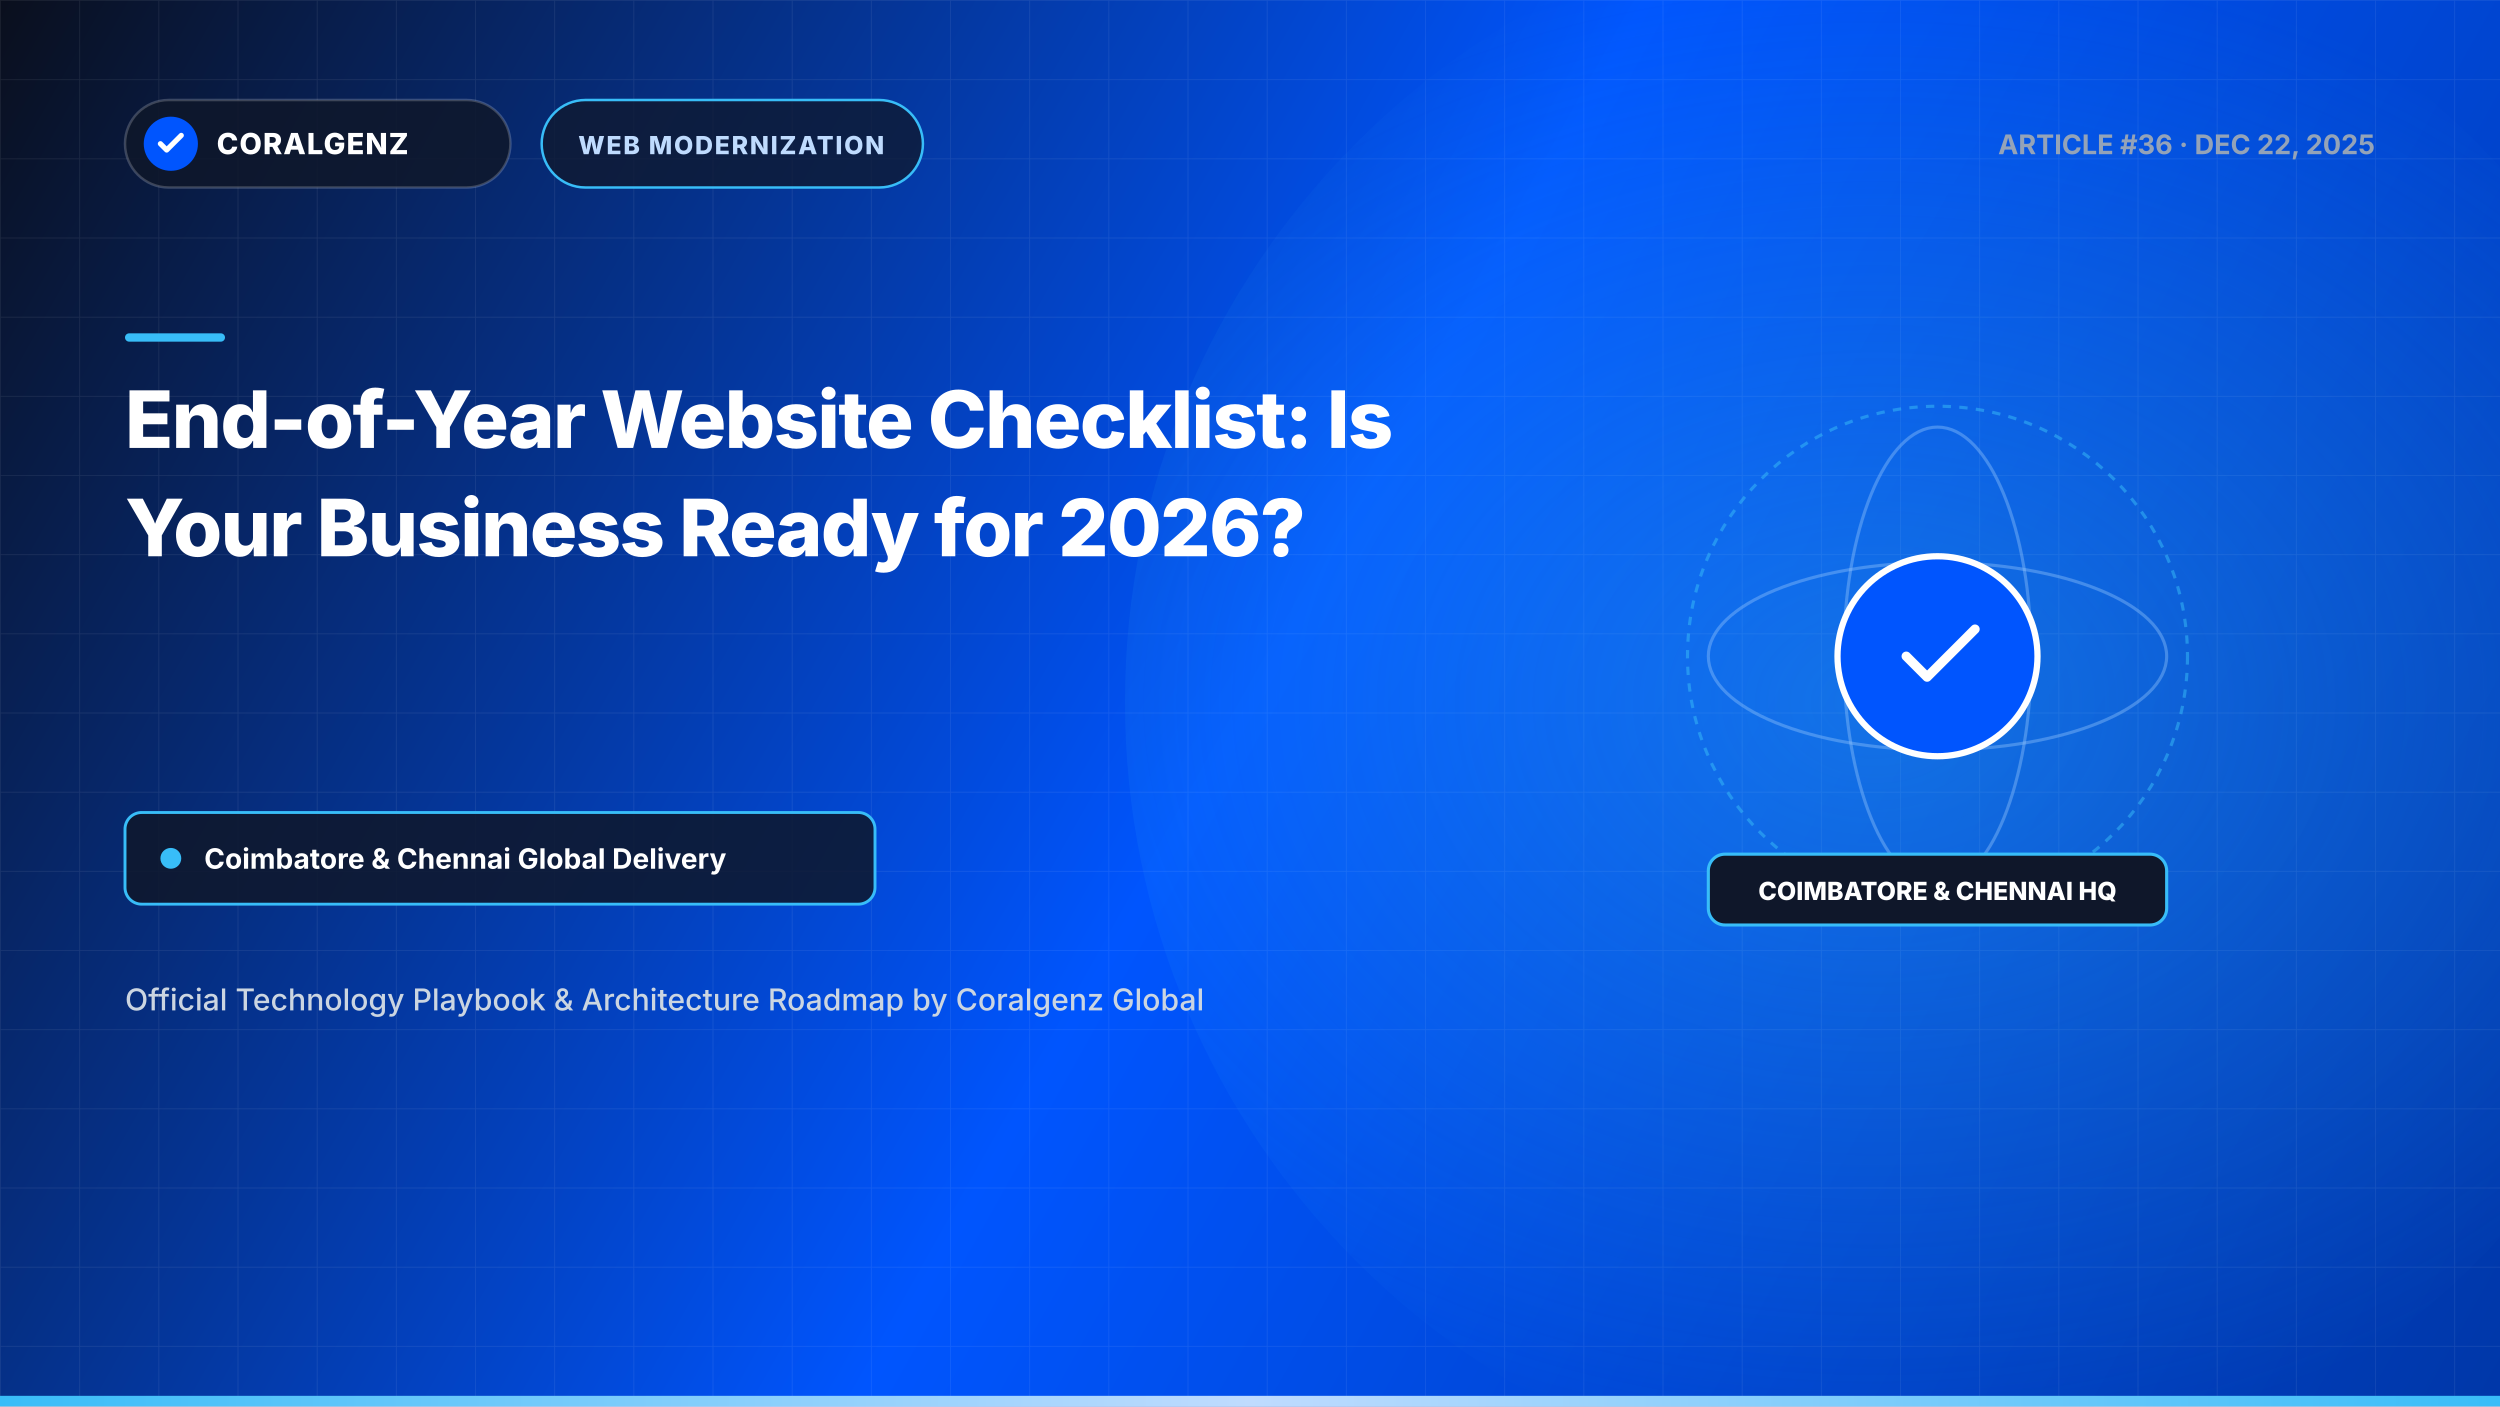
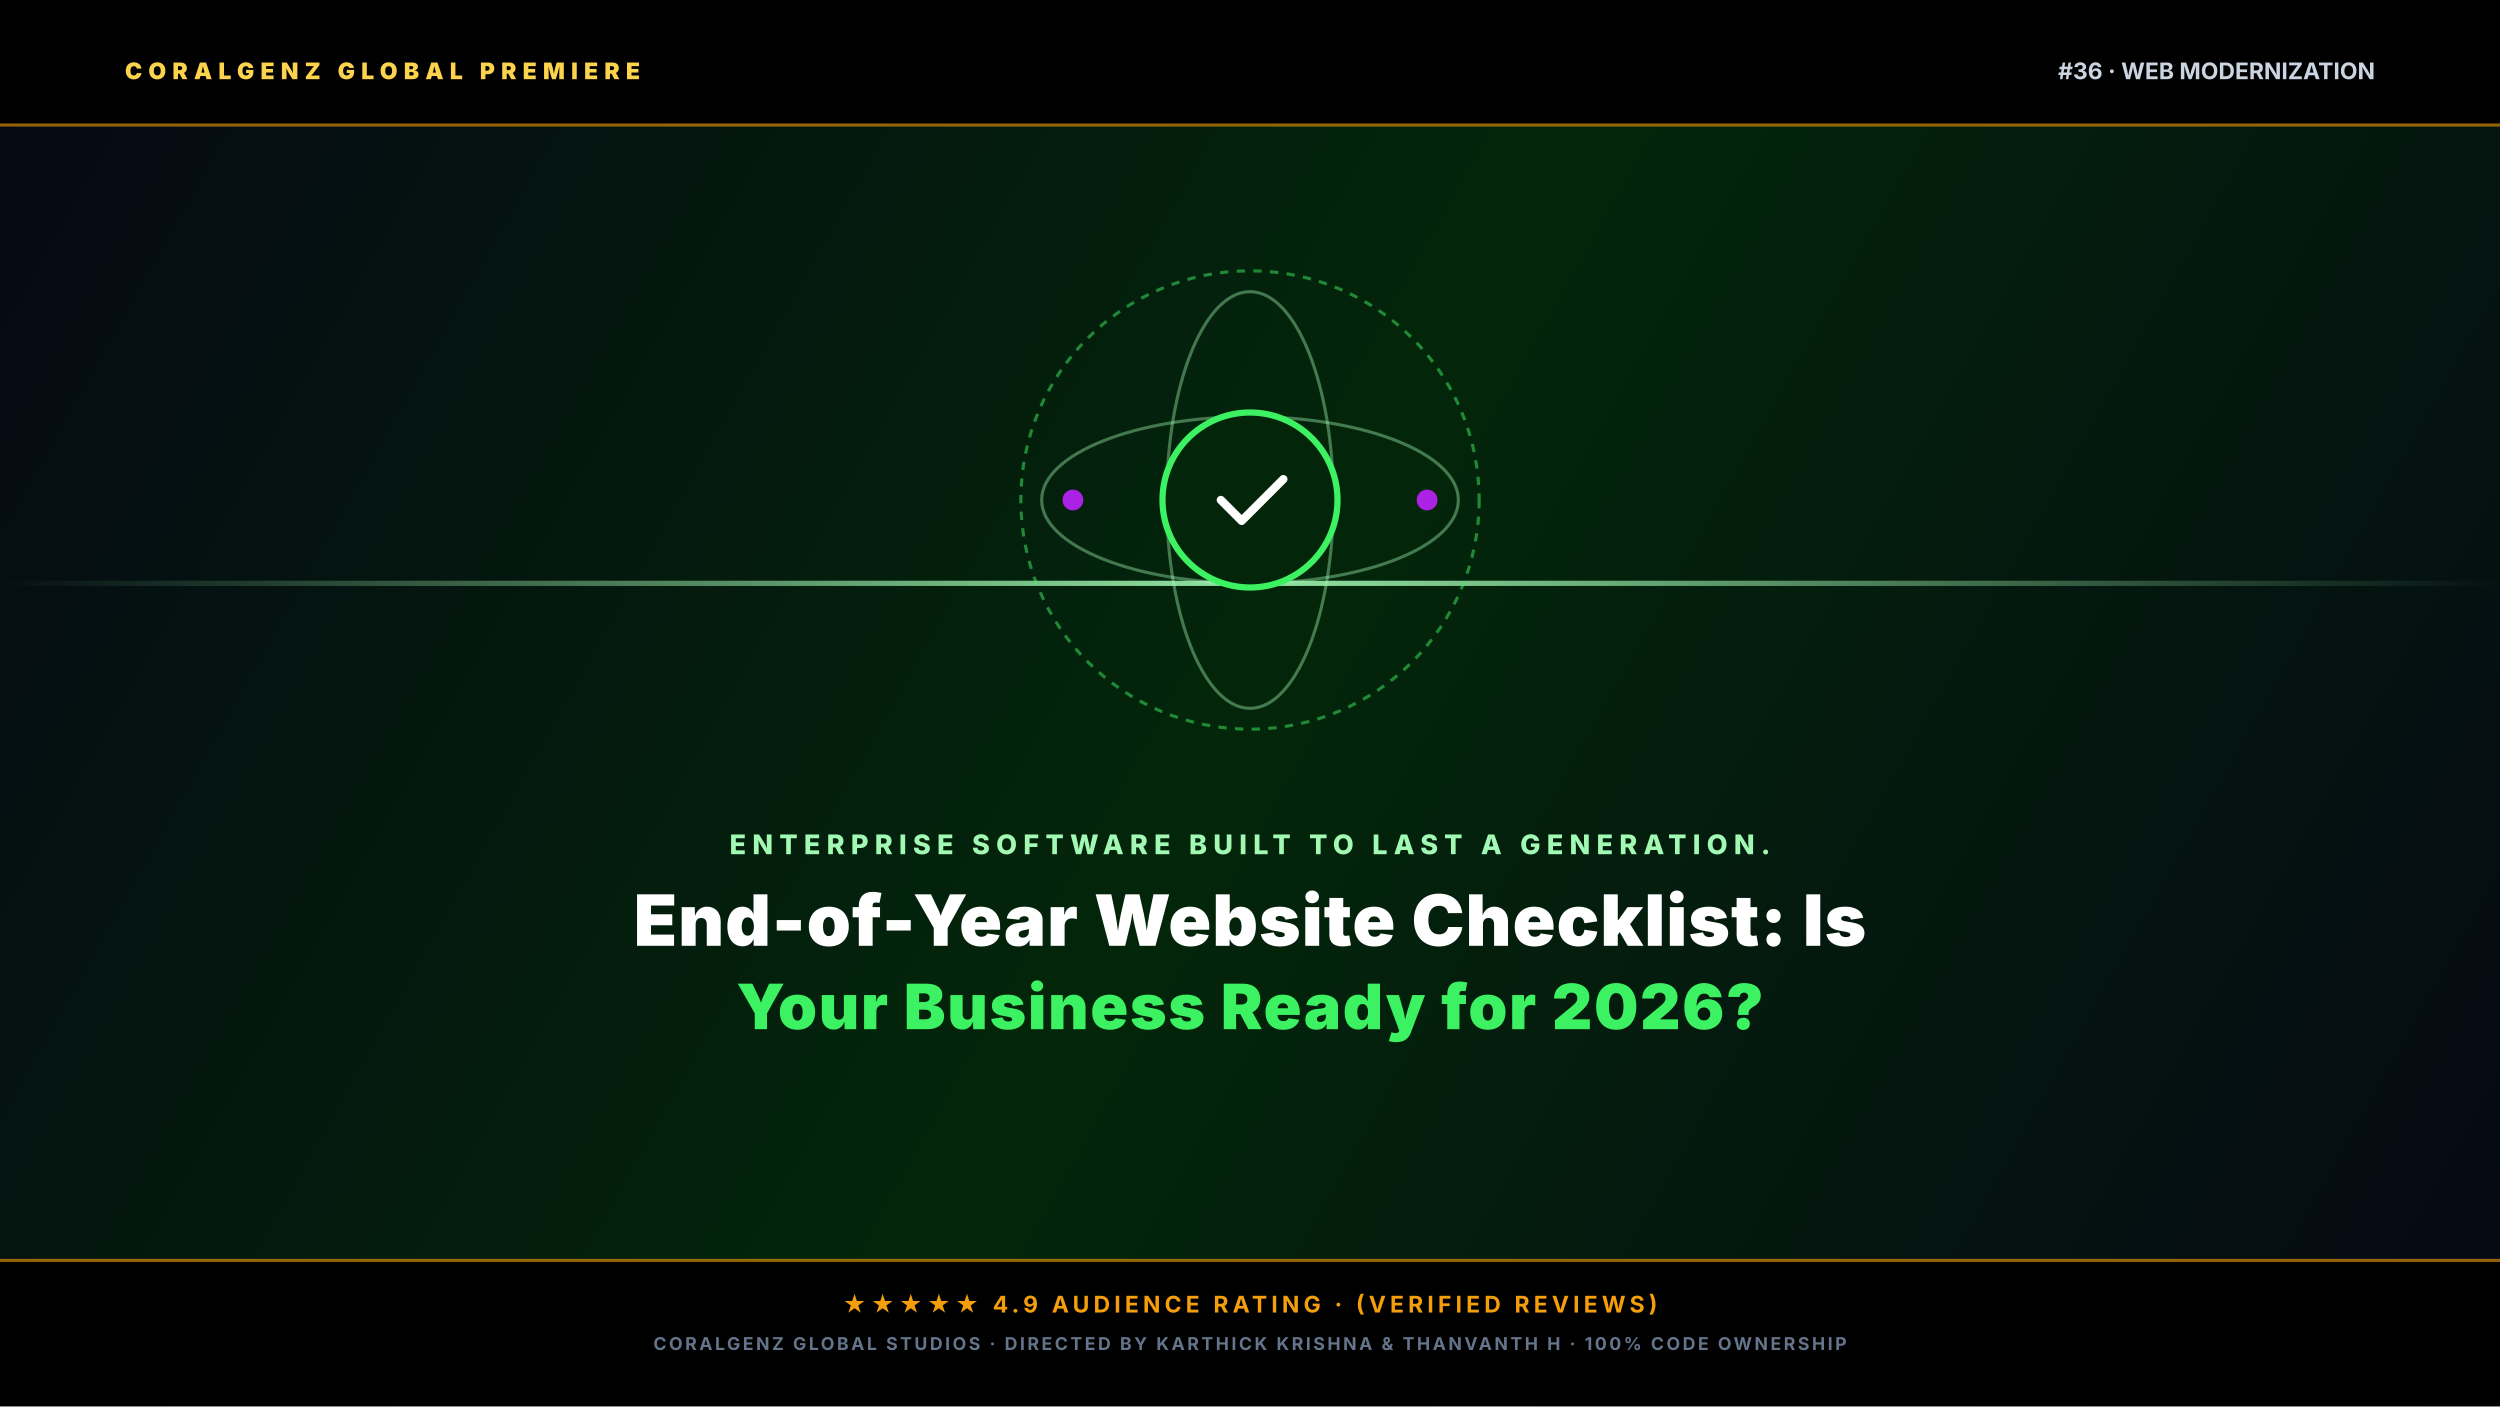
<svg xmlns="http://www.w3.org/2000/svg" width="1200" height="675" viewBox="0 0 1200 675" fill="none">
  <defs>
-     <linearGradient id="bg-36" x1="0" y1="0" x2="1200" y2="675" gradientUnits="userSpaceOnUse">
-       <stop stop-color="#0a0f1d" />
-       <stop offset="0.5" stop-color="#0055fe" />
-       <stop offset="1" stop-color="#0037a8" />
+     <linearGradient id="cine-bg-36" x1="0" y1="0" x2="1200" y2="675" gradientUnits="userSpaceOnUse">
+       <stop stop-color="#050814" />
+       <stop offset="0.5" stop-color="#03260a" />
+       <stop offset="1" stop-color="#050814" />
    </linearGradient>
-     <radialGradient id="glow-36" cx="0" cy="0" r="1" gradientUnits="userSpaceOnUse" gradientTransform="translate(900 337) rotate(90) scale(360 480)">
-       <stop stop-color="#38bdf8" stop-opacity="0.35" />
-       <stop offset="1" stop-color="#38bdf8" stop-opacity="0" />
-     </radialGradient>
-     <linearGradient id="line-grad-36" x1="0" y1="0" x2="1200" y2="0" gradientUnits="userSpaceOnUse">
-       <stop stop-color="#38bdf8" />
-       <stop offset="0.5" stop-color="#bfdbfe" />
-       <stop offset="1" stop-color="#38bdf8" />
+     <linearGradient id="flare-wide-36" x1="0" y1="280" x2="1200" y2="280" gradientUnits="userSpaceOnUse">
+       <stop stop-color="#a2f9b4" stop-opacity="0" />
+       <stop offset="0.5" stop-color="#a2f9b4" stop-opacity="0.9" />
+       <stop offset="1" stop-color="#a2f9b4" stop-opacity="0" />
    </linearGradient>
-     <pattern id="grid-36" width="38" height="38" patternUnits="userSpaceOnUse">
-       <path d="M 38 0 L 0 0 0 38" fill="none" stroke="#ffffff" stroke-width="0.75" opacity="0.08" />
-     </pattern>
  </defs>
-   <rect width="1200" height="675" fill="url(#bg-36)" />
-   <rect width="1200" height="675" fill="url(#grid-36)" />
-   <circle cx="920" cy="337" r="380" fill="url(#glow-36)" />
-   <g transform="translate(60, 48)">
-     <rect width="185" height="42" rx="21" fill="rgba(15, 23, 42, 0.85)" stroke="rgba(255, 255, 255, 0.2)" stroke-width="1.2" />
-     <circle cx="22" cy="21" r="13" fill="#0055fe" />
-     <path d="M 17 21 L 20 24 L 27 17" stroke="#ffffff" stroke-width="2.5" stroke-linecap="round" stroke-linejoin="round" />
-     <text x="44" y="26" font-family="'Satoshi', 'Inter', -apple-system, sans-serif" font-size="14" font-weight="800" fill="#ffffff" letter-spacing="0.5">CORALGENZ</text>
-     <rect x="200" y="0" width="183" height="42" rx="21" fill="rgba(15, 23, 42, 0.75)" stroke="#38bdf8" stroke-width="1.2" />
-     <text x="291" y="26" font-family="'Inter', sans-serif" font-size="12" font-weight="800" fill="#bfdbfe" letter-spacing="0.8" text-anchor="middle">WEB MODERNIZATION</text>
-     <text x="1080" y="26" text-anchor="end" font-family="'JetBrains Mono', 'Inter', monospace" font-size="13" font-weight="700" fill="#94a3b8">ARTICLE #36 · DEC 22, 2025</text>
+   <rect width="1200" height="675" fill="url(#cine-bg-36)" />
+   <line x1="0" y1="280" x2="1200" y2="280" stroke="url(#flare-wide-36)" stroke-width="2.5" />
+   <rect width="1200" height="60" fill="#000000" />
+   <line x1="0" y1="60" x2="1200" y2="60" stroke="#f59e0b" stroke-width="1.5" opacity="0.6" />
+   <text x="60" y="38" font-family="'Inter', sans-serif" font-size="11" font-weight="900" fill="#fcd34d" letter-spacing="3">CORALGENZ GLOBAL PREMIERE</text>
+   <text x="1140" y="38" font-family="'Inter', monospace" font-size="11" font-weight="700" fill="#cbd5e1" text-anchor="end">#36 · WEB MODERNIZATION</text>
+   <g transform="translate(600, 240)">
+     <circle cx="0" cy="0" r="110" stroke="#3cf262" stroke-width="1.5" stroke-dasharray="4 4" opacity="0.5" />
+     <ellipse cx="0" cy="0" rx="100" ry="40" stroke="#a2f9b4" stroke-width="1.5" opacity="0.4" />
+     <ellipse cx="0" cy="0" rx="40" ry="100" stroke="#a2f9b4" stroke-width="1.5" opacity="0.4" />
+     <circle cx="0" cy="0" r="42" fill="#03260a" stroke="#3cf262" stroke-width="3" />
+     <path d="M -14 0 L -4 10 L 16 -10" stroke="#ffffff" stroke-width="4" stroke-linecap="round" stroke-linejoin="round" />
+     <circle cx="-85" cy="0" r="5" fill="#ac22e5" />
+     <circle cx="85" cy="0" r="5" fill="#ac22e5" />
  </g>
-   <g transform="translate(60, 160)">
-     <rect x="0" y="0" width="48" height="4" rx="2" fill="#38bdf8" />
-     <text x="0" y="55" font-family="'Satoshi', 'Inter', -apple-system, sans-serif" font-size="38" font-weight="800" fill="#ffffff" letter-spacing="-0.02em">
-       <tspan x="0" dy="0">End-of-Year Website Checklist: Is</tspan>
-       <tspan x="0" dy="52">Your Business Ready for 2026?</tspan>
-       <tspan x="0" dy="52" />
-     </text>
-     <g transform="translate(0, 230)">
-       <rect width="360" height="44" rx="8" fill="rgba(15, 23, 42, 0.85)" stroke="#38bdf8" stroke-width="1.4" />
-       <circle cx="22" cy="22" r="5" fill="#38bdf8" />
-       <text x="38" y="27" font-family="'Inter', sans-serif" font-size="13.5" font-weight="700" fill="#ffffff">Coimbatore &amp; Chennai Global Delivery</text>
-     </g>
-     <text x="0" y="325" font-family="'Inter', sans-serif" font-size="14.5" font-weight="500" fill="#cbd5e1">
-       Official Technology Playbook &amp; Architecture Roadmap by Coralgenz Global
-     </text>
+   <g transform="translate(600, 410)">
+     <text x="0" y="0" font-family="'Inter', sans-serif" font-size="13" font-weight="800" fill="#a2f9b4" letter-spacing="3" text-anchor="middle">ENTERPRISE SOFTWARE BUILT TO LAST A GENERATION.</text>
+     <text x="0" y="44" font-family="'Satoshi', 'Inter', sans-serif" font-size="34" font-weight="900" fill="#ffffff" letter-spacing="0.5" text-anchor="middle">End-of-Year Website Checklist: Is</text>
+     <text x="0" y="84" font-family="'Satoshi', 'Inter', sans-serif" font-size="30" font-weight="900" fill="#3cf262" letter-spacing="0.8" text-anchor="middle">Your Business Ready for 2026?</text>
  </g>
-   <g transform="translate(730, 130)">
-     <g transform="translate(40, 25)">
-       <circle cx="160" cy="160" r="120" stroke="#38bdf8" stroke-width="1.5" stroke-dasharray="4 4" opacity="0.5" />
-       <ellipse cx="160" cy="160" rx="110" ry="45" stroke="#93c5fd" stroke-width="1.5" opacity="0.4" />
-       <ellipse cx="160" cy="160" rx="45" ry="110" stroke="#93c5fd" stroke-width="1.5" opacity="0.4" />
-       <circle cx="160" cy="160" r="48" fill="#0055fe" stroke="#ffffff" stroke-width="3" />
-       <path d="M 145 160 L 155 170 L 178 147" stroke="#ffffff" stroke-width="4.5" stroke-linecap="round" stroke-linejoin="round" />
-       <rect x="50" y="255" width="220" height="34" rx="8" fill="#0f172a" stroke="#38bdf8" stroke-width="1.5" />
-       <text x="160" y="277" font-family="'Inter', sans-serif" font-size="12" font-weight="800" fill="#ffffff" text-anchor="middle">COIMBATORE &amp; CHENNAI HQ</text>
-     </g>
+   <rect y="605" width="1200" height="70" fill="#000000" />
+   <line x1="0" y1="605" x2="1200" y2="605" stroke="#f59e0b" stroke-width="1.5" opacity="0.6" />
+   <g transform="translate(600, 630)">
+     <text x="0" y="0" font-family="'Inter', sans-serif" font-size="11" font-weight="700" fill="#f59e0b" letter-spacing="2" text-anchor="middle">★★★★★ 4.9 AUDIENCE RATING · (VERIFIED REVIEWS)</text>
+     <text x="0" y="18" font-family="'Inter', sans-serif" font-size="8.5" font-weight="700" fill="#64748b" letter-spacing="1.2" text-anchor="middle">CORALGENZ GLOBAL STUDIOS · DIRECTED BY KARTHICK KRISHNA &amp; THANVANTH H · 100% CODE OWNERSHIP</text>
  </g>
-   <rect x="0" y="670" width="1200" height="5" fill="url(#line-grad-36)" />
</svg>
